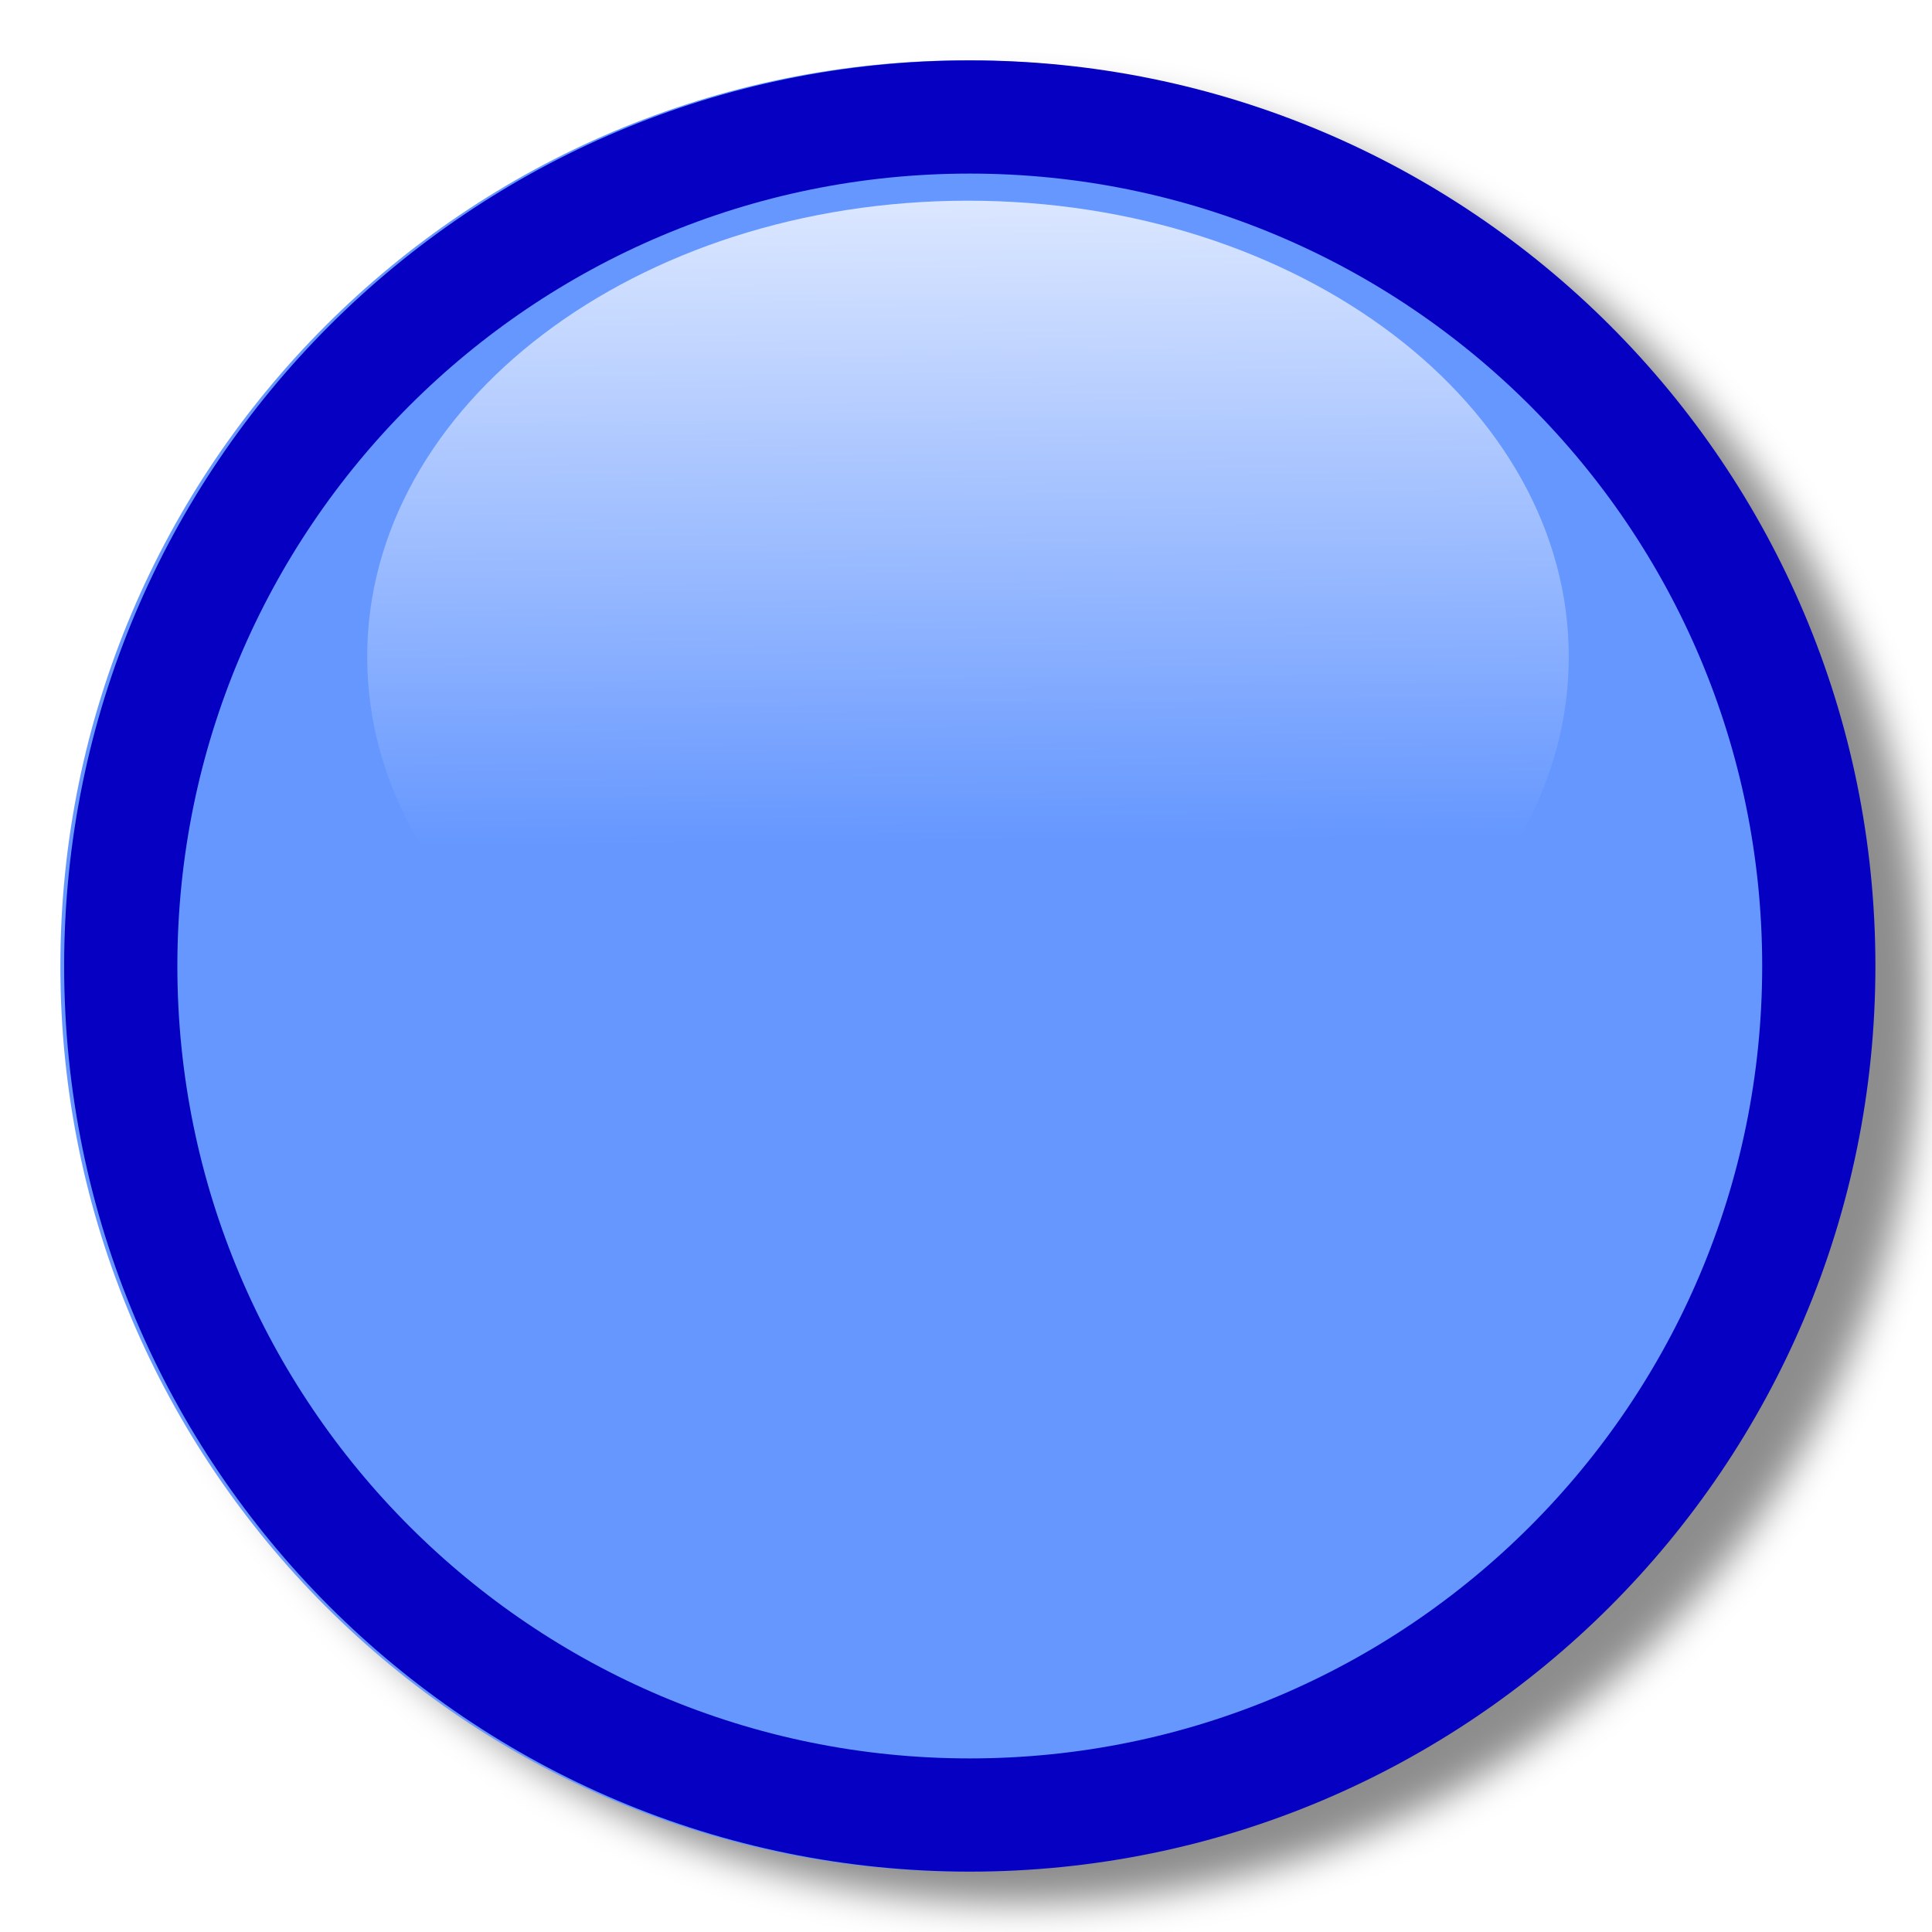
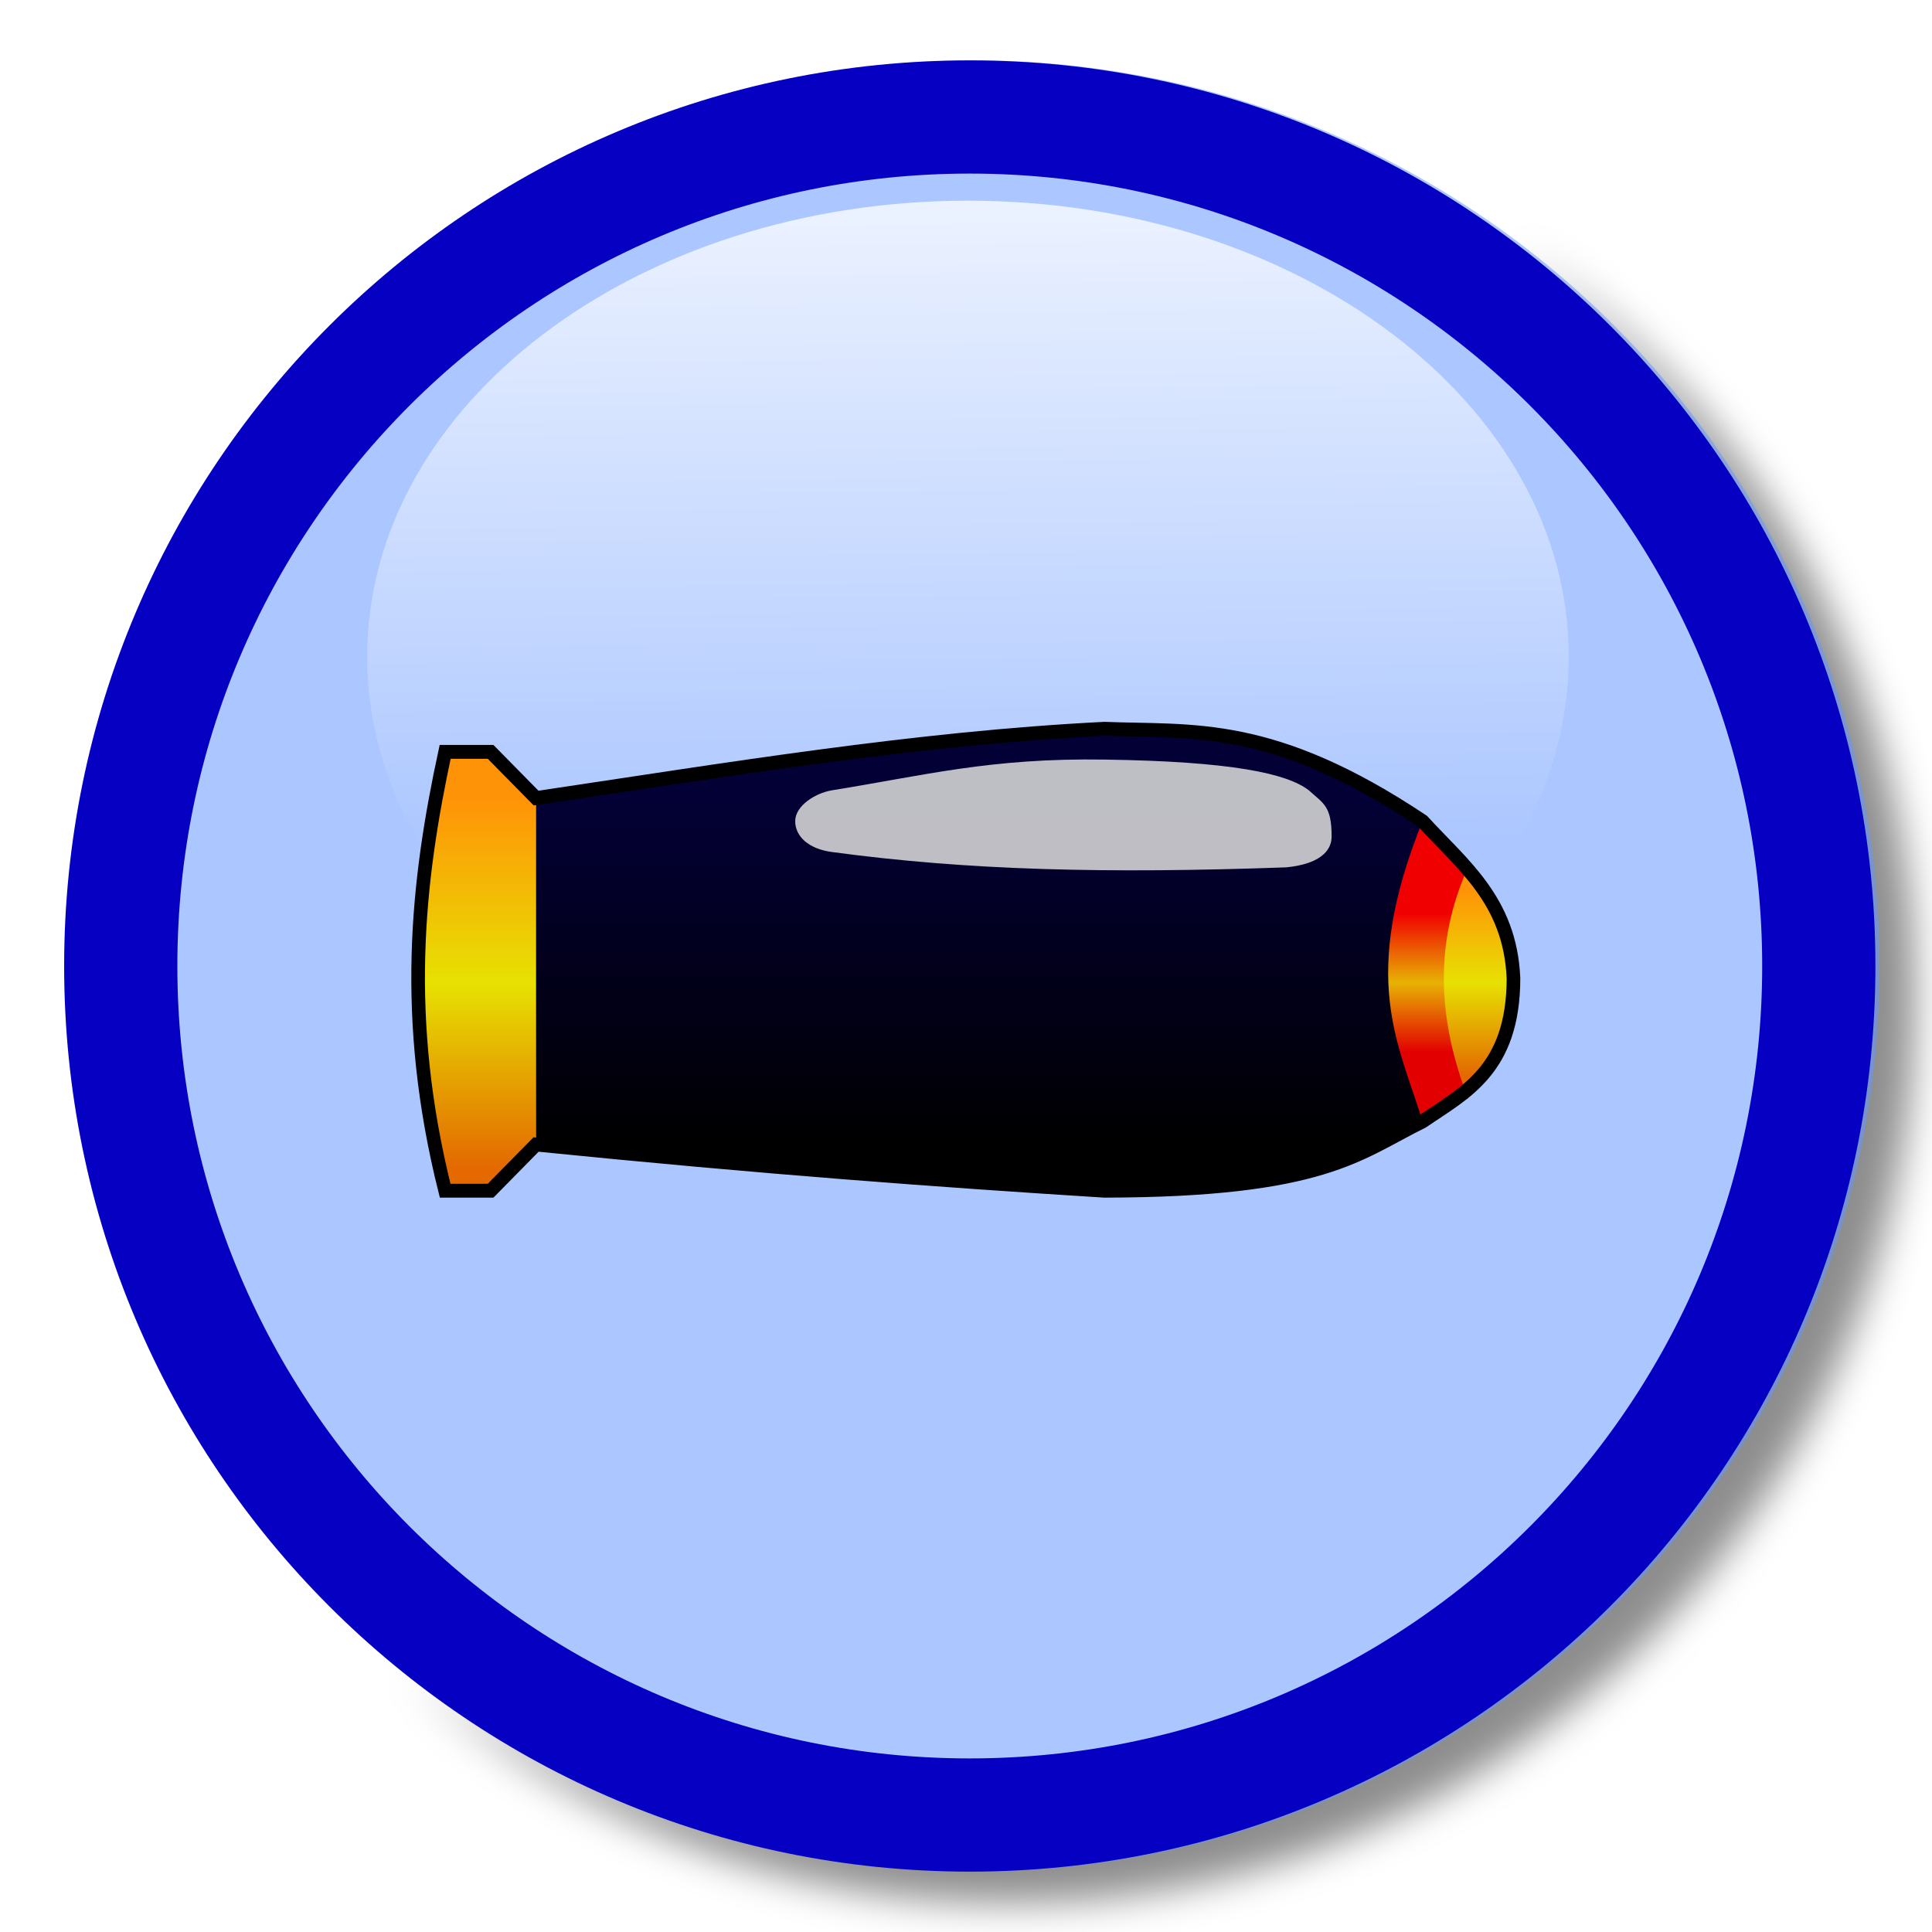
<svg xmlns="http://www.w3.org/2000/svg" xmlns:xlink="http://www.w3.org/1999/xlink" version="1.1" id="svg3976" height="64px" width="64px">
  <defs id="defs3978">
    <linearGradient id="linearGradient3975">
      <stop style="stop-color:#ffffff;stop-opacity:1;" offset="0" id="stop3977" />
      <stop style="stop-color:#ffffff;stop-opacity:0;" offset="1" id="stop3979" />
    </linearGradient>
    <linearGradient xlink:href="#linearGradient3909" id="linearGradient3952" x1="145" y1="757.362" x2="145" y2="837.362" gradientUnits="userSpaceOnUse" gradientTransform="matrix(1.88889,0,0,1.88889,-228.889,-702.47)" />
    <linearGradient id="linearGradient3909">
      <stop id="stop3911" offset="0" style="stop-color:#ff9307;stop-opacity:1;" />
      <stop style="stop-color:#e7e103;stop-opacity:1;" offset="0.5" id="stop3913" />
      <stop id="stop3915" offset="1" style="stop-color:#e36900;stop-opacity:1;" />
    </linearGradient>
    <linearGradient xlink:href="#linearGradient3764" id="linearGradient3942" x1="256" y1="757.362" x2="256" y2="832.362" gradientUnits="userSpaceOnUse" gradientTransform="matrix(1.88889,0,0,1.88889,-228.889,-702.47)" />
    <linearGradient id="linearGradient3764">
      <stop id="stop3944" offset="0" style="stop-color:#030036;stop-opacity:1;" />
      <stop style="stop-color:#000000;stop-opacity:1;" offset="1" id="stop3768" />
    </linearGradient>
    <linearGradient xlink:href="#linearGradient3867" id="linearGradient3899" x1="342.5" y1="254.488" x2="372.5" y2="254.518" gradientUnits="userSpaceOnUse" gradientTransform="matrix(0.001938,1.88889,-1.88889,0.001938,921.701,127.887)" />
    <linearGradient id="linearGradient3867">
      <stop style="stop-color:#f00000;stop-opacity:1;" offset="0" id="stop3869" />
      <stop id="stop3871" offset="0.5" style="stop-color:#e7b203;stop-opacity:1;" />
      <stop style="stop-color:#e30000;stop-opacity:1;" offset="1" id="stop3873" />
    </linearGradient>
    <linearGradient xlink:href="#linearGradient3909" id="linearGradient3907" x1="365" y1="777.362" x2="365" y2="817.362" gradientUnits="userSpaceOnUse" gradientTransform="matrix(1.88889,0,0,1.88889,-228.889,-702.47)" />
    <linearGradient id="linearGradient3045">
      <stop id="stop3047" offset="0" style="stop-color:#ff9307;stop-opacity:1;" />
      <stop style="stop-color:#e7e103;stop-opacity:1;" offset="0.5" id="stop3049" />
      <stop id="stop3051" offset="1" style="stop-color:#e36900;stop-opacity:1;" />
    </linearGradient>
    <linearGradient id="linearGradient3909-6">
      <stop id="stop3911-9" offset="0" style="stop-color:#ff9307;stop-opacity:1;" />
      <stop style="stop-color:#e7e103;stop-opacity:1;" offset="0.5" id="stop3913-8" />
      <stop id="stop3915-1" offset="1" style="stop-color:#e36900;stop-opacity:1;" />
    </linearGradient>
    <linearGradient id="linearGradient3764-3">
      <stop id="stop3944-3" offset="0" style="stop-color:#030036;stop-opacity:1;" />
      <stop style="stop-color:#000000;stop-opacity:1;" offset="1" id="stop3768-7" />
    </linearGradient>
    <linearGradient id="linearGradient3867-8">
      <stop style="stop-color:#f00000;stop-opacity:1;" offset="0" id="stop3869-6" />
      <stop id="stop3871-7" offset="0.5" style="stop-color:#e7b203;stop-opacity:1;" />
      <stop style="stop-color:#e30000;stop-opacity:1;" offset="1" id="stop3873-0" />
    </linearGradient>
    <linearGradient id="linearGradient3068">
      <stop id="stop3070" offset="0" style="stop-color:#ff9307;stop-opacity:1;" />
      <stop style="stop-color:#e7e103;stop-opacity:1;" offset="0.5" id="stop3072" />
      <stop id="stop3074" offset="1" style="stop-color:#e36900;stop-opacity:1;" />
    </linearGradient>
-     <filter id="filter3959">
-       <feGaussianBlur stdDeviation="0.175" id="feGaussianBlur3961" />
-     </filter>
    <linearGradient xlink:href="#linearGradient3975" id="linearGradient3981" x1="32.62" y1="7.957" x2="32.95" y2="36.924" gradientUnits="userSpaceOnUse" />
-     <filter id="filter4011">
-       <feGaussianBlur stdDeviation="0.36" id="feGaussianBlur4013" />
-     </filter>
    <filter id="filter4027">
      <feGaussianBlur stdDeviation="0.64" id="feGaussianBlur4029" />
    </filter>
  </defs>
-   <g id="layer1" style="display:none">
-     <path transform="matrix(0.9375,0,0,0.9375,3.70033,3.04635)" d="M 64,32 A 32,32 0 1 1 0,32 32,32 0 1 1 64,32 z" id="path4217" style="fill:#000000;fill-opacity:0.446;fill-rule:nonzero;stroke:none;display:inline;filter:url(#filter4027)" />
-     <path style="fill:#6597ff;fill-opacity:1;fill-rule:nonzero;stroke:none;display:inline" id="path4219" d="M 64,32 A 32,32 0 1 1 0,32 32,32 0 1 1 64,32 z" transform="matrix(0.9375,0,0,0.9375,2,2)" />
-     <path transform="matrix(0.878906,0,0,0.878906,4,3.87501)" d="M 64,32 A 32,32 0 1 1 0,32 32,32 0 1 1 64,32 z" id="path4221" style="fill:none;stroke:#0600c3;stroke-width:4.267;stroke-miterlimit:4;stroke-opacity:1;stroke-dasharray:none;display:inline" />
-     <path transform="matrix(1.16598,0,0,0.958511,-6.13647,-7.43237)" d="M 49.833,30.451 A 17.069,15.761 0 1 1 15.695,30.451 17.069,15.761 0 1 1 49.833,30.451 z" id="path4223" style="fill:url(#linearGradient3981);fill-opacity:1;fill-rule:nonzero;stroke:none;display:inline" />
-     <g id="g3960" transform="matrix(0.058153,0,0,0.058153,17.3715,-13.7391)">
+   <g id="layer4" style="display:inline">
+     <path style="fill:#000000;fill-opacity:0.446;fill-rule:nonzero;stroke:none;display:inline;filter:url(#filter4027)" d="M 50.282,8.223 C 56.493,13.719 60.438,21.746 60.438,30.692 60.438,47.26 47.007,60.692 30.438,60.692 24.225,60.692 18.445,58.801 13.657,55.567 18.94,60.212 25.85,63.035 33.438,63.035 50.007,63.035 63.438,49.604 63.438,33.035 63.438,22.712 58.221,13.62 50.282,8.223 z" id="path4233" />
+     <path style="fill:#6597ff;fill-opacity:0.538;fill-rule:nonzero;stroke:none;display:inline" id="path3845" d="M 64,32 A 32,32 0 1 1 0,32 32,32 0 1 1 64,32 z" transform="matrix(0.9375,0,0,0.9375,2.26164,2.00008)" />
+     <path style="fill:none;stroke:#0600c3;stroke-width:4.267;stroke-miterlimit:4;stroke-opacity:1;stroke-dasharray:none;display:inline" id="path4237" d="M 64,32 A 32,32 0 1 1 0,32 32,32 0 1 1 64,32 z" transform="matrix(0.878906,0,0,0.878906,4,3.87501)" />
+     <path style="fill:url(#linearGradient3981);fill-opacity:1;fill-rule:nonzero;stroke:none;display:inline" id="path4239" d="M 49.833,30.451 A 17.069,15.761 0 1 1 15.695,30.451 17.069,15.761 0 1 1 49.833,30.451 z" transform="matrix(1.16598,0,0,0.958511,-6.13647,-7.43237)" />
+   </g>
+   <g id="layer1" style="display:inline">
+     <g id="g3960" transform="matrix(0.079726,0,0,0.08101,12.6645,-32.5465)">
      <path id="path3875" d="M 26.111,709.213 45,709.213 63.889,726.213 63.889,867.88 45,888.658 26.111,888.658 C 7.229,825.511 11.21,766.398 26.111,709.213 z" style="fill:url(#linearGradient3952);fill-opacity:1;fill-rule:nonzero;stroke:none" />
      <path id="path3877" d="M 63.889,726.213 C 143.403,715.959 222.359,701.618 300,699.769 375.555,699.769 394.444,718.658 432.222,737.547 L 432.222,860.325 C 394.444,879.213 375.555,888.658 300,888.658 233.889,888.658 156.56,876.229 63.889,867.88 z" style="fill:url(#linearGradient3942);fill-opacity:1;fill-rule:nonzero;stroke:none" />
      <path id="path3883" d="M 451.111,756.436 451.111,850.88 432.222,860.325 C 422.269,828.246 405.781,801.976 432.222,737.547 z" style="fill:url(#linearGradient3899);fill-opacity:1;fill-rule:nonzero;stroke:none" />
      <path id="path3881" d="M 451.111,756.436 C 470,775.325 470,784.769 470,801.769 470,822.547 470,831.991 451.111,850.88 438.83,819.399 436.652,787.917 451.111,756.436 z" style="fill:url(#linearGradient3907);fill-opacity:1;fill-rule:nonzero;stroke:none" />
      <path id="path3956" d="M 26.111,709.213 45,709.213 63.889,728.102 C 142.593,716.59 221.296,703.651 300,699.769 336.862,701.182 369.815,696.539 432.222,737.547 448.805,755.423 468.632,769.987 470,801.769 469.981,839.311 449.579,848.598 432.222,860.325 405.613,873.194 391.432,888.499 300,888.658 232.404,884.478 159.2,879.229 63.889,869.769 L 45,888.658 26.111,888.658 C 8.125,818.052 14.498,762.06 26.111,709.213 z" style="fill:none;stroke:#000000;stroke-width:5.667;stroke-miterlimit:4;stroke-opacity:1;stroke-dasharray:none" />
      <path id="path3958" d="M 186.667,724.955 C 225.13,718.879 252.617,711.641 300,712.362 352.823,713.095 375.971,718.029 385,724.955 391.033,730.375 394.444,731.251 394.444,743.842 394.444,750.14 388.778,755.176 375.555,756.436 300.823,759.044 243.333,757.694 186.667,750.14 177.222,748.88 171.555,743.842 171.555,737.547 171.555,731.251 179.897,726.108 186.667,724.955 z" style="fill:#dadada;fill-opacity:0.871;stroke:none" />
    </g>
  </g>
  <g id="layer2" style="display:none">
-     <path style="fill:#000000;fill-opacity:0.446;fill-rule:nonzero;stroke:none;display:inline;filter:url(#filter4027)" id="path3983" d="M 64,32 A 32,32 0 1 1 0,32 32,32 0 1 1 64,32 z" transform="matrix(0.9375,0,0,0.9375,3.70033,3.04635)" />
-     <path transform="matrix(0.9375,0,0,0.9375,2,2)" d="M 64,32 A 32,32 0 1 1 0,32 32,32 0 1 1 64,32 z" id="path3146" style="fill:#6597ff;fill-opacity:1;fill-rule:nonzero;stroke:none;display:inline" />
-     <path style="fill:none;stroke:#0600c3;stroke-width:4.267;stroke-miterlimit:4;stroke-opacity:1;stroke-dasharray:none;display:inline" id="path3148" d="M 64,32 A 32,32 0 1 1 0,32 32,32 0 1 1 64,32 z" transform="matrix(0.878906,0,0,0.878906,4,3.87501)" />
-     <path style="fill:url(#linearGradient3981);fill-opacity:1;fill-rule:nonzero;stroke:none" id="path3973" d="M 49.833,30.451 A 17.069,15.761 0 1 1 15.695,30.451 17.069,15.761 0 1 1 49.833,30.451 z" transform="matrix(1.16598,0,0,0.958511,-6.13647,-7.43237)" />
    <path style="fill:#0500c4;fill-opacity:1;fill-rule:nonzero;stroke:none" d="M 26.095,17.785 26.161,26.417 51.012,26.417 51.044,39.193 26.161,39.307 26.226,47.606 8.831,33.545 z" id="path3173" />
  </g>
  <g id="layer3" style="display:none">
-     <path transform="matrix(0.9375,0,0,0.9375,3.70033,3.04635)" d="M 64,32 A 32,32 0 1 1 0,32 32,32 0 1 1 64,32 z" id="path4187" style="fill:#000000;fill-opacity:0.446;fill-rule:nonzero;stroke:none;display:inline;filter:url(#filter4027)" />
-     <path style="fill:#6597ff;fill-opacity:1;fill-rule:nonzero;stroke:none;display:inline" id="path4189" d="M 64,32 A 32,32 0 1 1 0,32 32,32 0 1 1 64,32 z" transform="matrix(0.9375,0,0,0.9375,2,2)" />
-     <path transform="matrix(0.878906,0,0,0.878906,4,3.87501)" d="M 64,32 A 32,32 0 1 1 0,32 32,32 0 1 1 64,32 z" id="path4191" style="fill:none;stroke:#0600c3;stroke-width:4.267;stroke-miterlimit:4;stroke-opacity:1;stroke-dasharray:none;display:inline" />
-     <path transform="matrix(1.16598,0,0,0.958511,-6.13647,-7.43237)" d="M 49.833,30.451 A 17.069,15.761 0 1 1 15.695,30.451 17.069,15.761 0 1 1 49.833,30.451 z" id="path4193" style="fill:url(#linearGradient3981);fill-opacity:1;fill-rule:nonzero;stroke:none;display:inline" />
    <path id="path4195" d="M 37.109,17.415 37.044,26.047 12.193,26.047 12.16,38.823 37.044,38.937 36.978,47.236 54.374,33.175 z" style="fill:#0500c4;fill-opacity:1;fill-rule:nonzero;stroke:none;display:inline" />
  </g>
-   <g id="layer4" style="display:inline">
-     <path style="fill:#000000;fill-opacity:0.446;fill-rule:nonzero;stroke:none;display:inline;filter:url(#filter4027)" id="path4233" d="M 64,32 A 32,32 0 1 1 0,32 32,32 0 1 1 64,32 z" transform="matrix(0.9375,0,0,0.9375,3.70033,3.04635)" />
-     <path transform="matrix(0.9375,0,0,0.9375,2,2)" d="M 64,32 A 32,32 0 1 1 0,32 32,32 0 1 1 64,32 z" id="path4235" style="fill:#6597ff;fill-opacity:1;fill-rule:nonzero;stroke:none;display:inline" />
-     <path style="fill:none;stroke:#0600c3;stroke-width:4.267;stroke-miterlimit:4;stroke-opacity:1;stroke-dasharray:none;display:inline" id="path4237" d="M 64,32 A 32,32 0 1 1 0,32 32,32 0 1 1 64,32 z" transform="matrix(0.878906,0,0,0.878906,4,3.87501)" />
-     <path style="fill:url(#linearGradient3981);fill-opacity:1;fill-rule:nonzero;stroke:none;display:inline" id="path4239" d="M 49.833,30.451 A 17.069,15.761 0 1 1 15.695,30.451 17.069,15.761 0 1 1 49.833,30.451 z" transform="matrix(1.16598,0,0,0.958511,-6.13647,-7.43237)" />
-   </g>
</svg>
